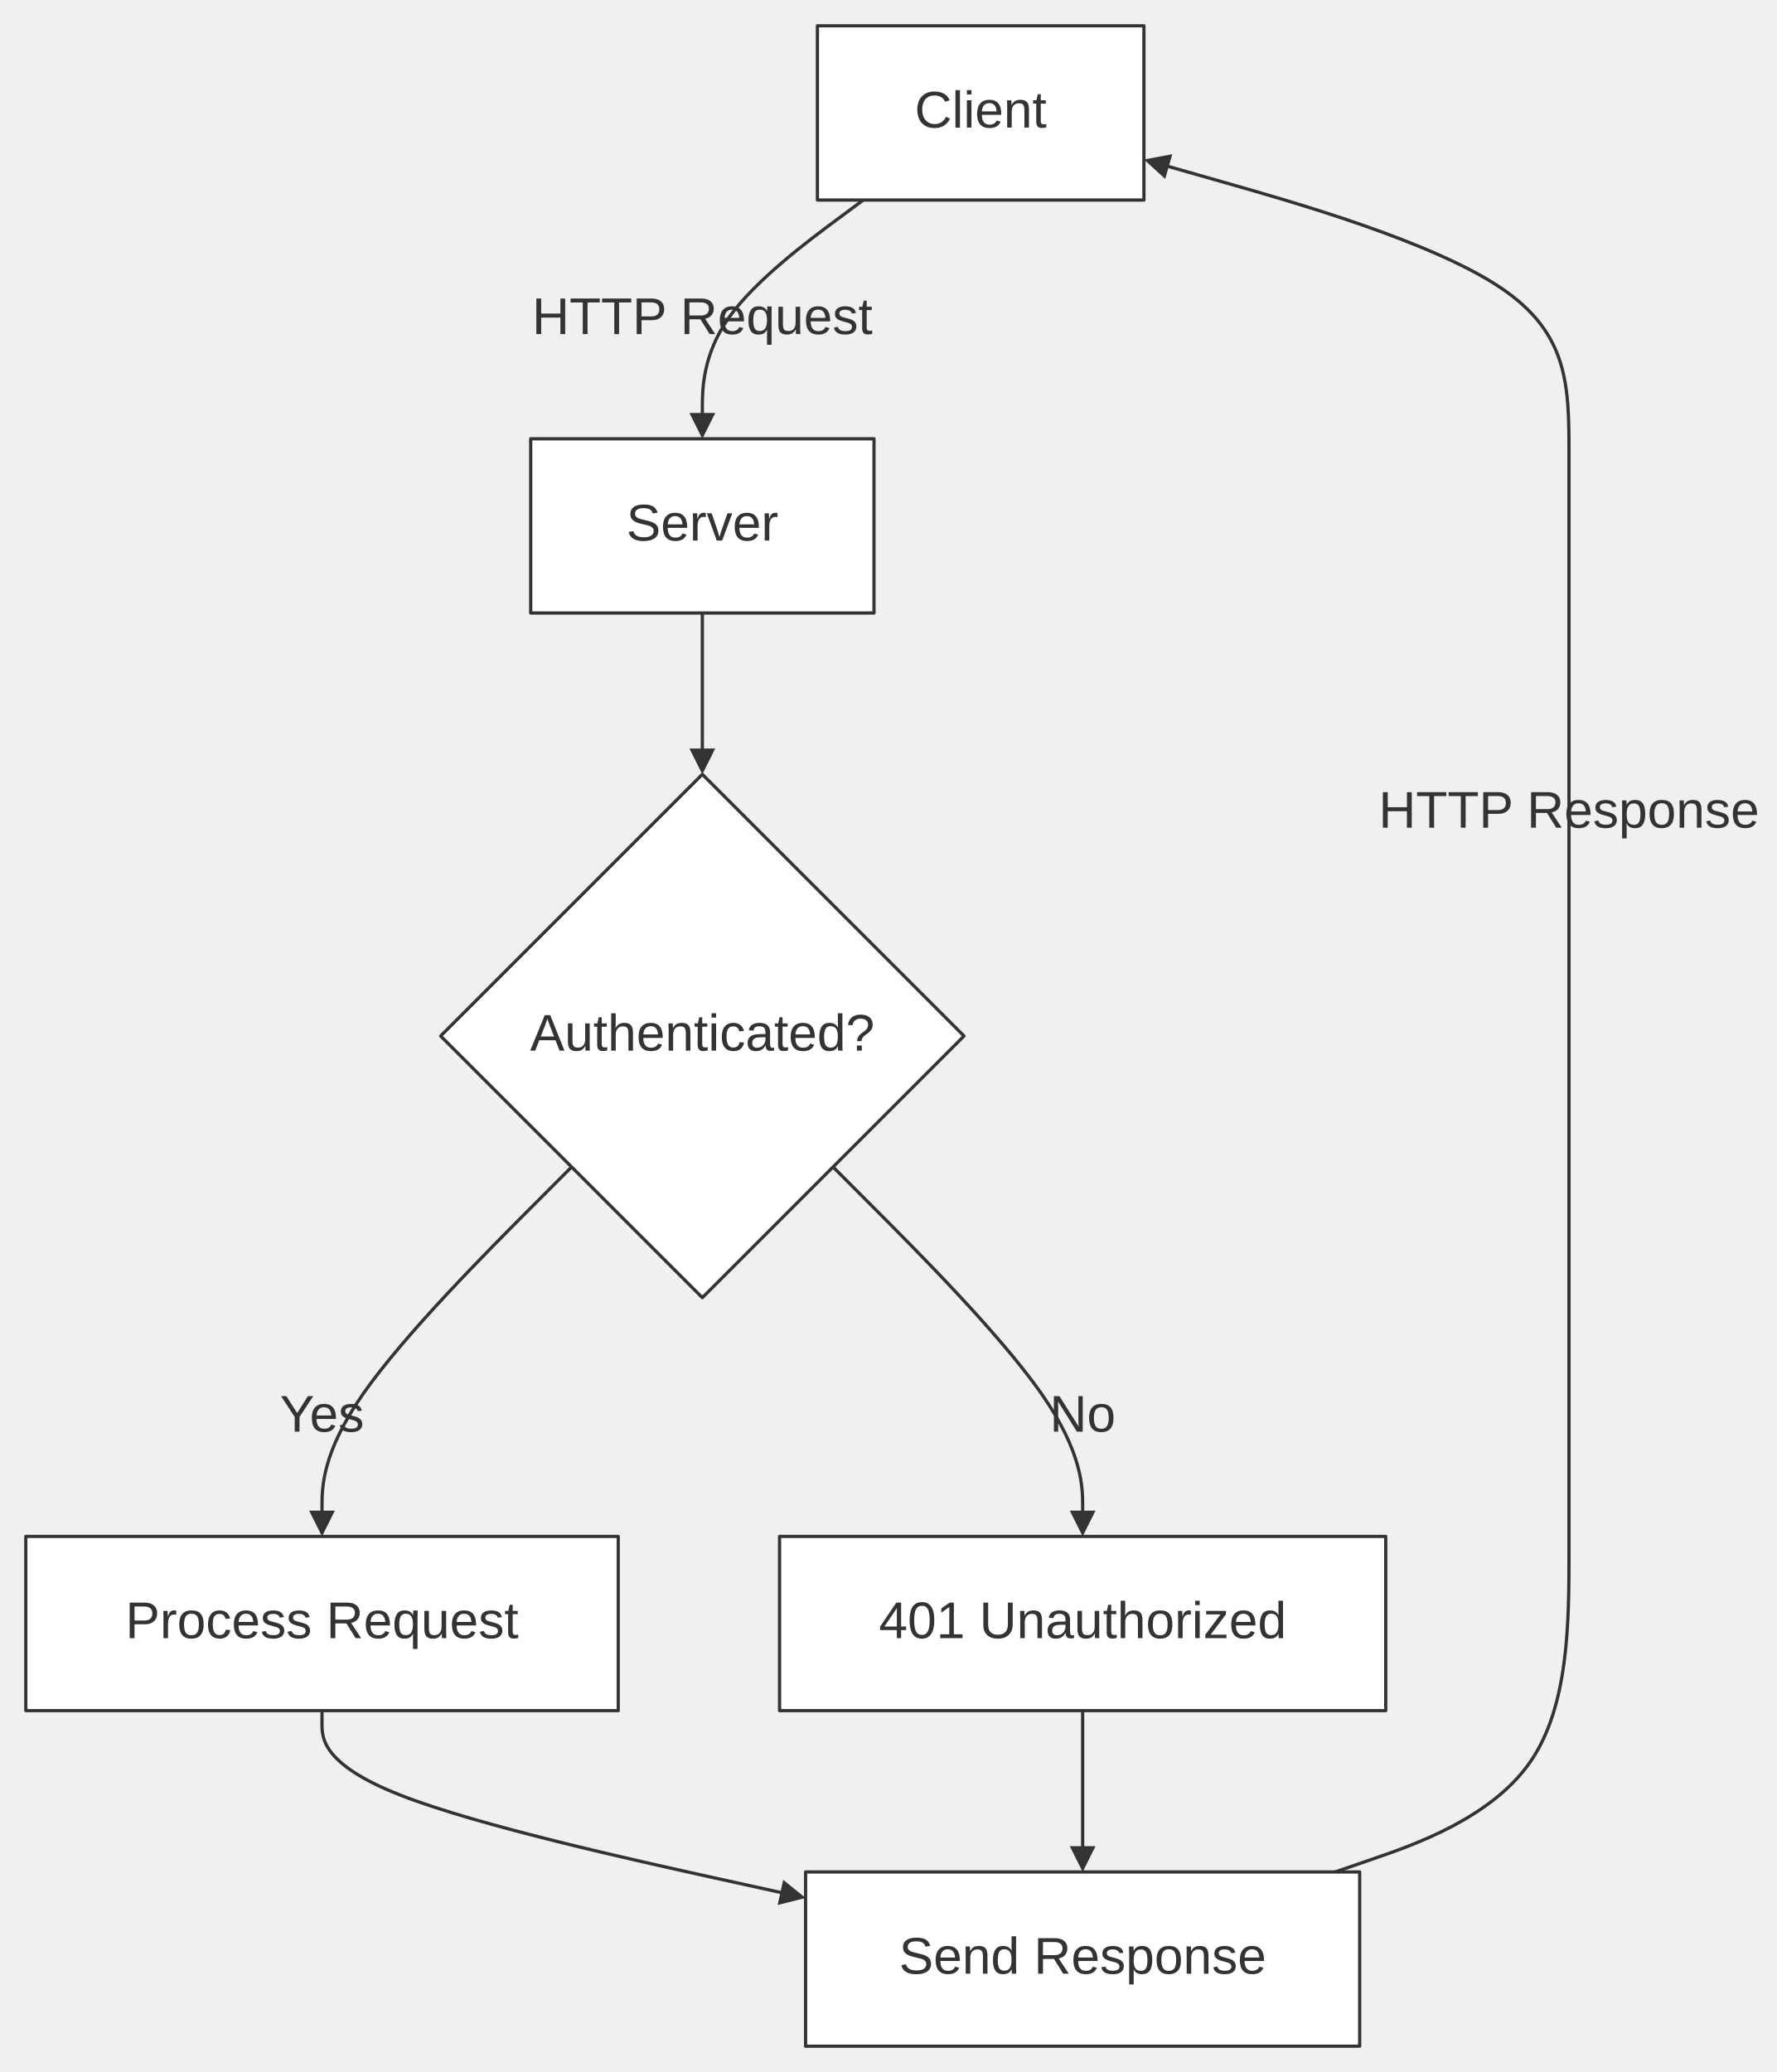
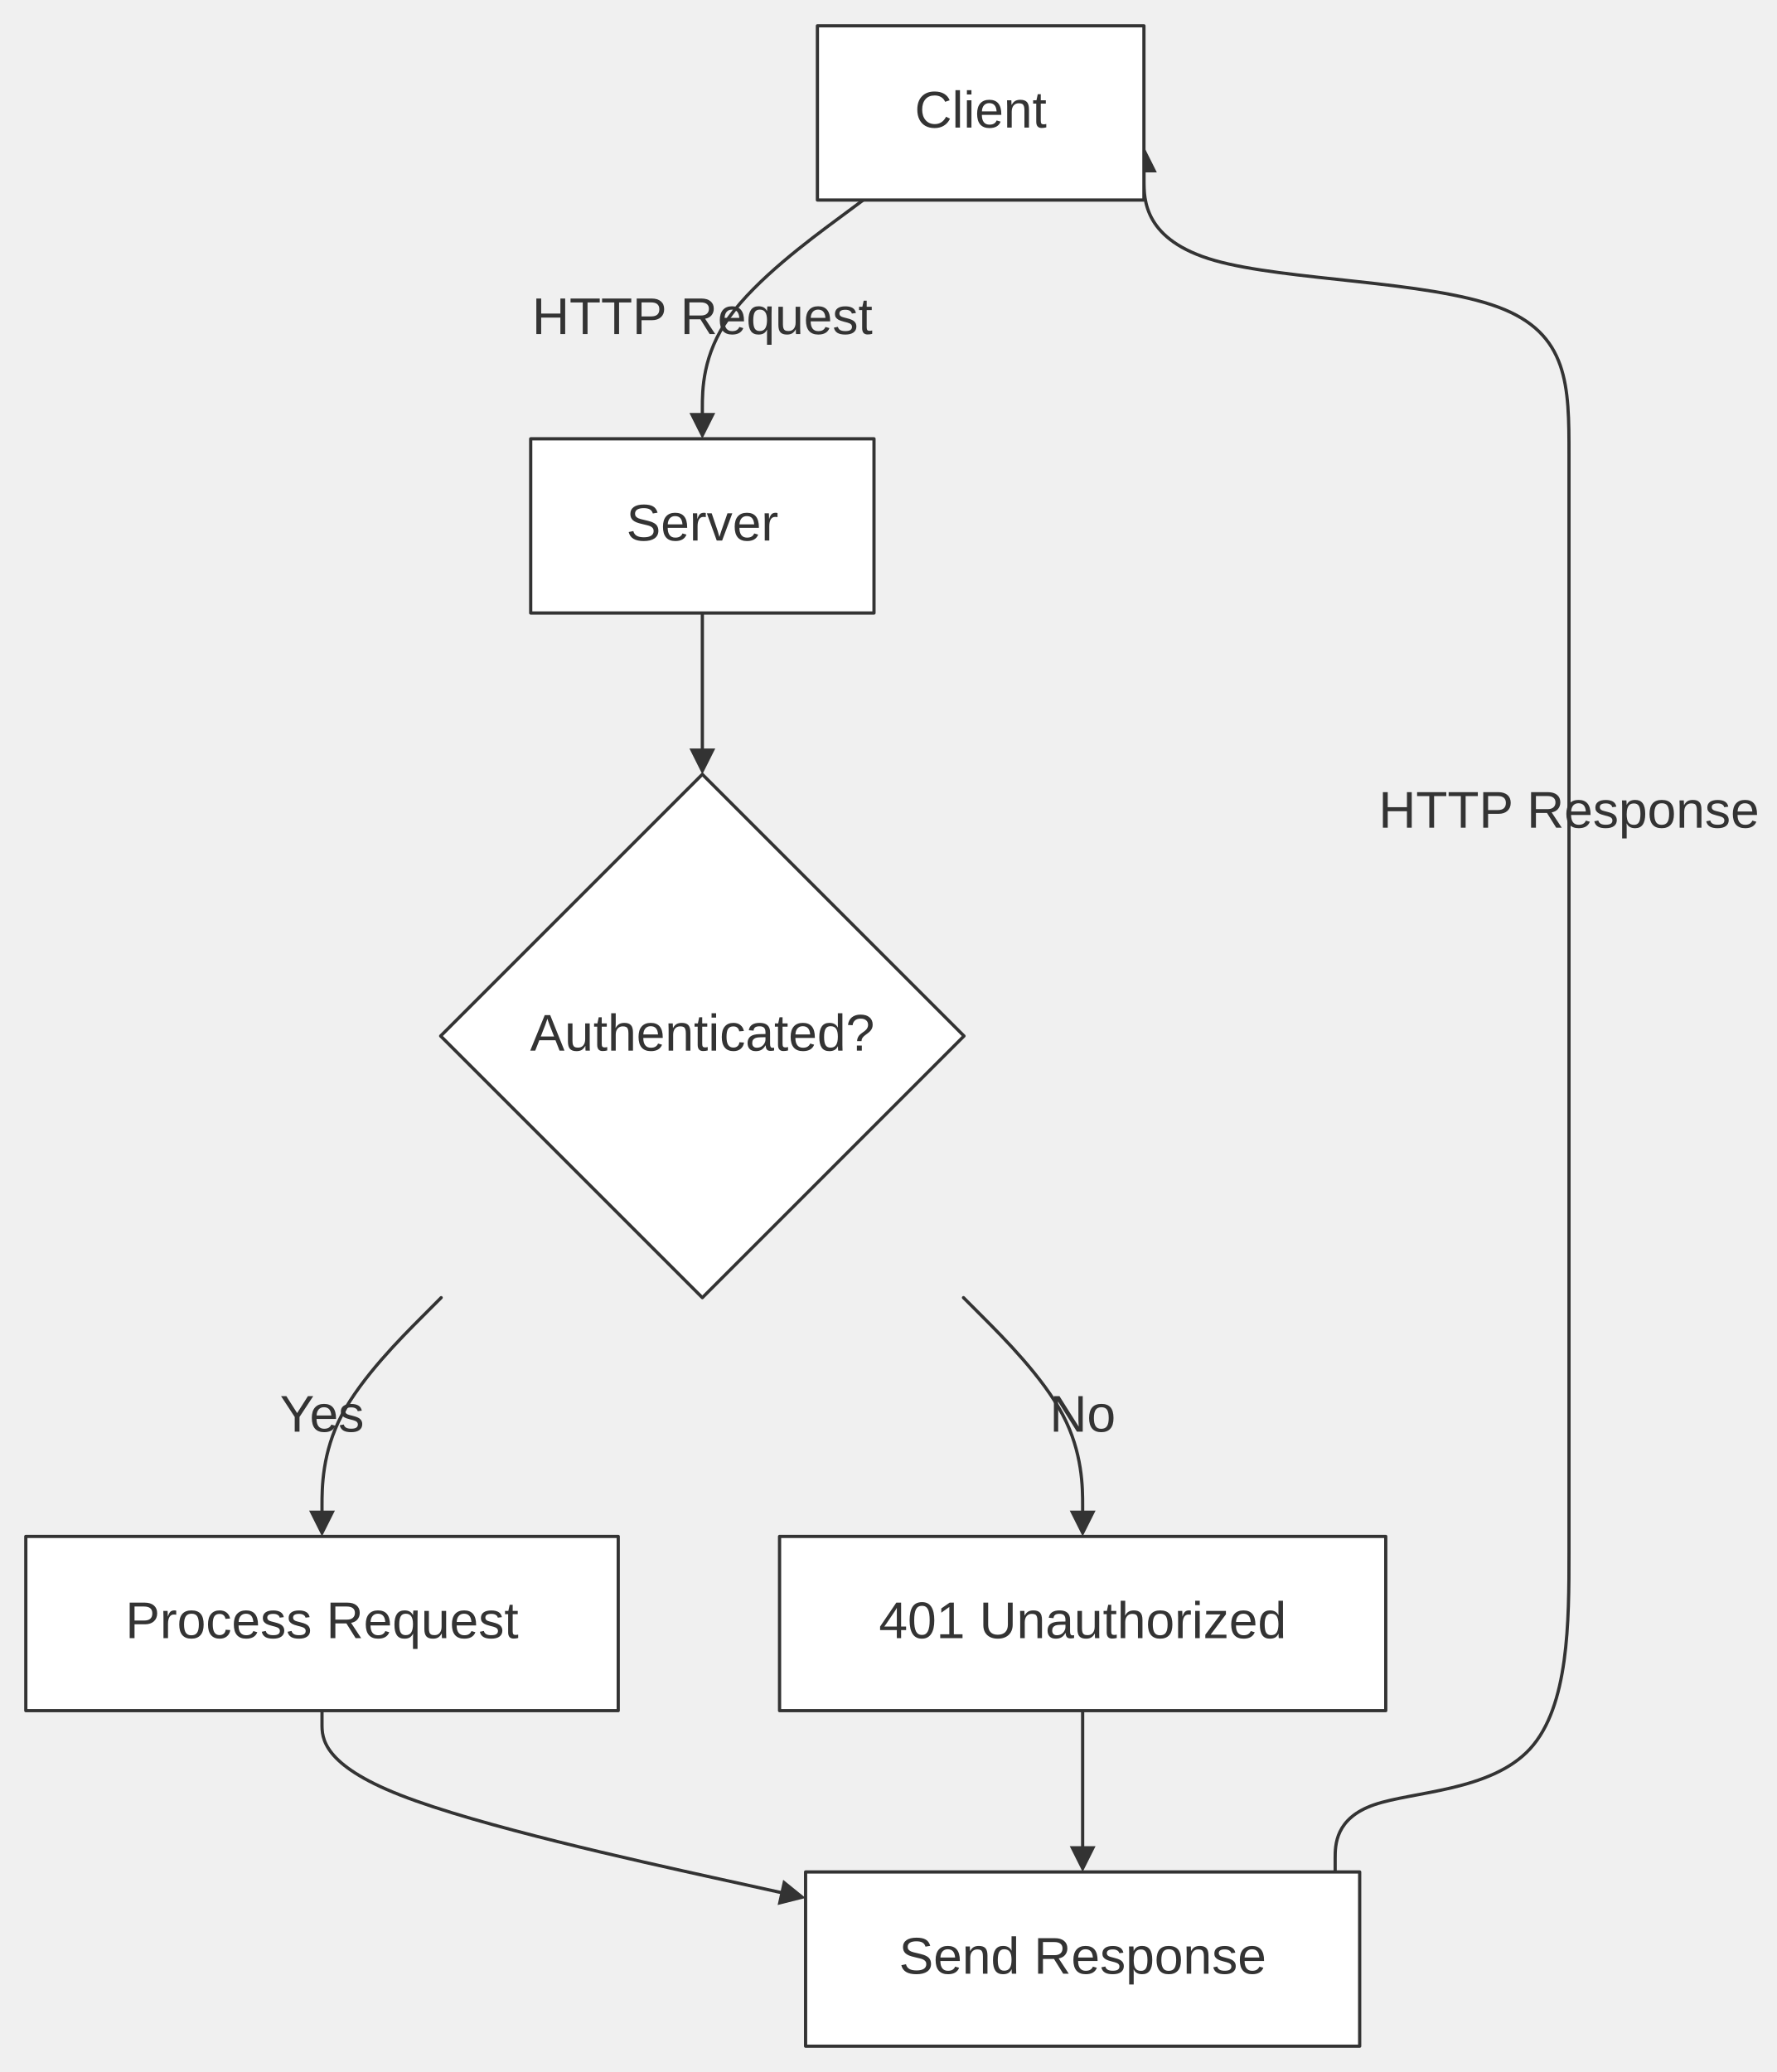
<svg xmlns="http://www.w3.org/2000/svg" width="100%" viewBox="0 0 550.70 642.20" style="max-width: 550.70px; background-color: transparent;" font-family="&quot;trebuchet ms&quot;, verdana, arial, sans-serif" font-size="16.00">
  <defs>
    <marker id="arrowhead" viewBox="0 0 10.00 10.00" refX="5.00" refY="5.00" markerWidth="8.00" markerHeight="8.00" orient="auto-start-reverse" markerUnits="userSpaceOnUse">
      <path d="M 0 0 L 10.00 5.00 L 0 10.00 z" fill="#333" />
    </marker>
    <marker id="crosshead" viewBox="0 0 11.00 11.00" refX="12.00" refY="5.20" markerWidth="11.00" markerHeight="11.00" orient="auto-start-reverse" markerUnits="userSpaceOnUse">
      <path d="M 1,1 l 9,9 M 10,1 l -9,9" stroke="#333" stroke-width="2" />
    </marker>
    <marker id="circlehead" viewBox="0 0 10.00 10.00" refX="11.00" refY="5.00" markerWidth="11.00" markerHeight="11.00" orient="auto-start-reverse" markerUnits="userSpaceOnUse">
      <circle cx="5" cy="5" r="5" stroke="#333" stroke-width="1" fill="#333" />
    </marker>
    <marker id="open-arrowhead" viewBox="0 0 10.00 10.00" refX="5.00" refY="5.00" markerWidth="8.00" markerHeight="8.00" orient="auto-start-reverse" markerUnits="userSpaceOnUse">
      <polygon points="0,0 10.00,5.00 0,10.00" fill="white" stroke="#333" stroke-width="1" />
    </marker>
    <marker id="diamondhead" viewBox="0 0 12.00 12.00" refX="6.00" refY="6.00" markerWidth="12.00" markerHeight="12.00" orient="auto-start-reverse" markerUnits="userSpaceOnUse">
      <polygon points="0,6.00 6.00,0 12.00,6.00 6.00,12.00" fill="#333" />
    </marker>
    <marker id="open-diamondhead" viewBox="0 0 12.00 12.00" refX="6.00" refY="6.00" markerWidth="12.00" markerHeight="12.00" orient="auto-start-reverse" markerUnits="userSpaceOnUse">
      <polygon points="0,6.00 6.00,0 12.00,6.00 6.00,12.00" fill="white" stroke="#333" stroke-width="1" />
    </marker>
  </defs>
  <g transform="translate(0.00,0.00)">
    <g class="edgePaths">
      <path d="M267.55,62.00 L259.24,68.17 C250.92,74.33 234.30,86.67 225.99,98.33 C217.68,110.00 217.68,121.00 217.68,126.50 L217.68,132.00" stroke="#333" stroke-width="1.00" fill="none" stroke-linecap="round" stroke-linejoin="round" marker-end="url(#arrowhead)" />
      <path d="M217.68,190.00 L217.68,194.17 C217.68,198.33 217.68,206.67 217.68,214.33 C217.68,222.00 217.68,229.00 217.68,232.50 L217.68,236.00" stroke="#333" stroke-width="1.00" fill="none" stroke-linecap="round" stroke-linejoin="round" marker-end="url(#arrowhead)" />
-       <path d="M177.17,361.69 L164.27,374.61 C151.38,387.53 125.59,413.37 112.70,431.79 C99.80,450.20 99.80,461.20 99.80,466.70 L99.80,472.20" stroke="#333" stroke-width="1.00" fill="none" stroke-linecap="round" stroke-linejoin="round" marker-end="url(#arrowhead)" />
-       <path d="M258.19,361.69 L271.08,374.61 C283.98,387.53 309.76,413.37 322.66,431.79 C335.55,450.20 335.55,461.20 335.55,466.70 L335.55,472.20" stroke="#333" stroke-width="1.00" fill="none" stroke-linecap="round" stroke-linejoin="round" marker-end="url(#arrowhead)" />
+       <path d="M136.73,402.20 L130.58,408.37 C124.42,414.54 112.11,426.87 105.96,438.54 C99.80,450.20 99.80,461.20 99.80,466.70 L99.80,472.20" stroke="#333" stroke-width="1.00" fill="none" stroke-linecap="round" stroke-linejoin="round" marker-end="url(#arrowhead)" />
+       <path d="M298.62,402.20 L304.78,408.37 C310.93,414.54 323.24,426.87 329.39,438.54 C335.55,450.20 335.55,461.20 335.55,466.70 L335.55,472.20" stroke="#333" stroke-width="1.00" fill="none" stroke-linecap="round" stroke-linejoin="round" marker-end="url(#arrowhead)" />
      <path d="M99.80,530.20 L99.80,534.37 C99.80,538.54 99.80,546.87 124.13,556.40 C148.46,565.94 197.12,576.67 221.45,582.04 L245.78,587.40" stroke="#333" stroke-width="1.00" fill="none" stroke-linecap="round" stroke-linejoin="round" marker-end="url(#arrowhead)" />
      <path d="M335.55,530.20 L335.55,534.37 C335.55,538.54 335.55,546.87 335.55,554.54 C335.55,562.20 335.55,569.20 335.55,572.70 L335.55,576.20" stroke="#333" stroke-width="1.00" fill="none" stroke-linecap="round" stroke-linejoin="round" marker-end="url(#arrowhead)" />
-       <path d="M413.81,580.20 L425.89,576.04 C437.97,571.87 462.13,563.54 474.20,546.20 C486.28,528.87 486.28,502.54 486.28,481.20 C486.28,459.87 486.28,443.54 486.28,406.17 C486.28,368.80 486.28,310.40 486.28,275.03 C486.28,239.67 486.28,227.33 486.28,208.00 C486.28,188.67 486.28,162.33 486.28,141.00 C486.28,119.67 486.28,103.33 464.97,89.09 C443.65,74.84 401.02,62.68 379.70,56.61 L358.39,50.53" stroke="#333" stroke-width="1.00" fill="none" stroke-linecap="round" stroke-linejoin="round" marker-end="url(#arrowhead)" />
+       <path d="M413.81,580.20 L413.81,576.04 C413.81,571.87 413.81,563.54 425.89,559.37 C437.97,555.20 462.13,555.20 474.20,542.04 C486.28,528.87 486.28,502.54 486.28,481.20 C486.28,459.87 486.28,443.54 486.28,406.17 C486.28,368.80 486.28,310.40 486.28,275.03 C486.28,239.67 486.28,227.33 486.28,208.00 C486.28,188.67 486.28,162.33 486.28,141.00 C486.28,119.67 486.28,103.33 464.32,95.17 C442.37,87.00 398.45,87.00 376.50,80.74 C354.54,74.48 354.54,61.95 354.54,55.69 L354.54,49.43" stroke="#333" stroke-width="1.00" fill="none" stroke-linecap="round" stroke-linejoin="round" marker-end="url(#arrowhead)" />
    </g>
    <g class="edgeLabels">
      <text x="217.68" y="99.00" text-anchor="middle" dominant-baseline="middle" fill="#333">HTTP Request</text>
      <text x="99.80" y="439.20" text-anchor="middle" dominant-baseline="middle" fill="#333">Yes</text>
      <text x="335.55" y="439.20" text-anchor="middle" dominant-baseline="middle" fill="#333">No</text>
      <text x="486.28" y="252.00" text-anchor="middle" dominant-baseline="middle" fill="#333">HTTP Response</text>
    </g>
    <g class="nodes">
      <polygon points="217.68,240.00 298.78,321.10 217.68,402.20 136.57,321.10" fill="white" stroke="#333" stroke-width="1.00" stroke-linejoin="round" />
      <text x="217.68" y="321.10" text-anchor="middle" dominant-baseline="middle" fill="#333">Authenticated?</text>
      <rect x="253.34" y="8.00" width="101.20" height="54.00" fill="white" stroke="#333" stroke-width="1.00" stroke-linejoin="round" />
      <text x="303.94" y="35.00" text-anchor="middle" dominant-baseline="middle" fill="#333">Client</text>
      <rect x="8.00" y="476.20" width="183.61" height="54.00" fill="white" stroke="#333" stroke-width="1.00" stroke-linejoin="round" />
      <text x="99.80" y="503.20" text-anchor="middle" dominant-baseline="middle" fill="#333">Process Request</text>
      <rect x="241.61" y="476.20" width="187.88" height="54.00" fill="white" stroke="#333" stroke-width="1.00" stroke-linejoin="round" />
      <text x="335.55" y="503.20" text-anchor="middle" dominant-baseline="middle" fill="#333">401 Unauthorized</text>
      <rect x="249.68" y="580.20" width="171.73" height="54.00" fill="white" stroke="#333" stroke-width="1.00" stroke-linejoin="round" />
      <text x="335.55" y="607.20" text-anchor="middle" dominant-baseline="middle" fill="#333">Send Response</text>
      <rect x="164.48" y="136.00" width="106.40" height="54.00" fill="white" stroke="#333" stroke-width="1.00" stroke-linejoin="round" />
      <text x="217.68" y="163.00" text-anchor="middle" dominant-baseline="middle" fill="#333">Server</text>
    </g>
  </g>
</svg>
